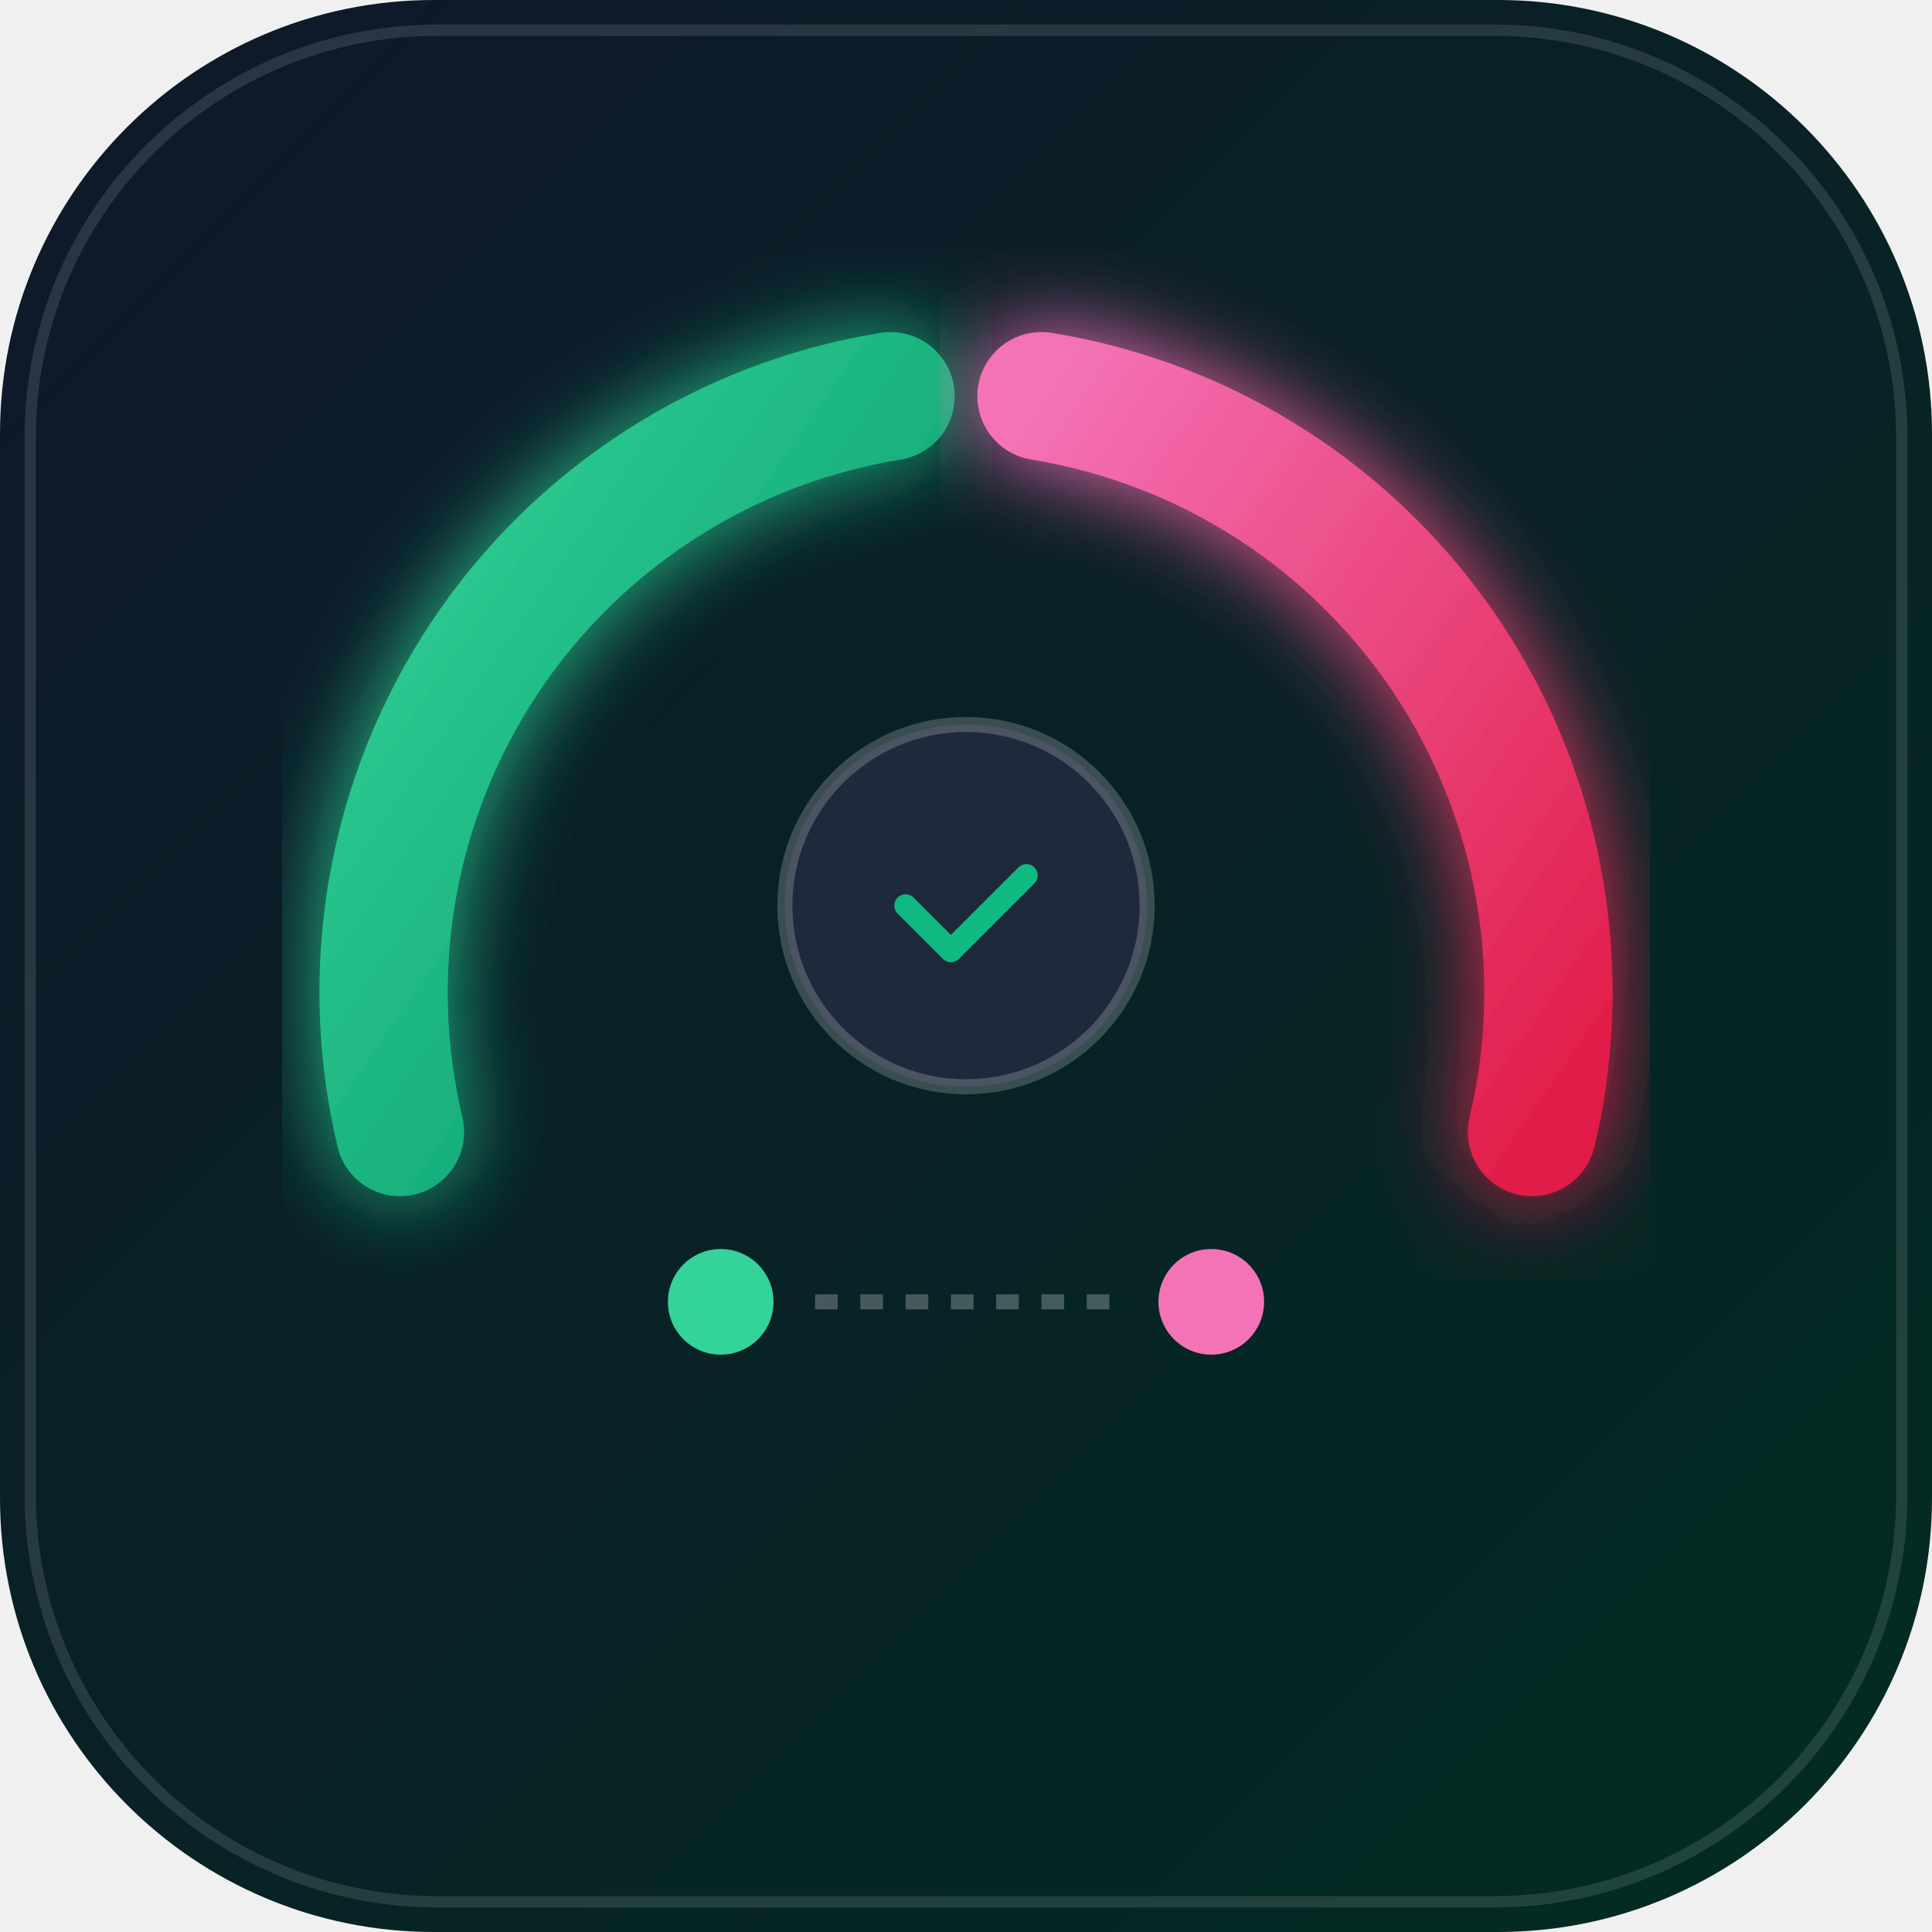
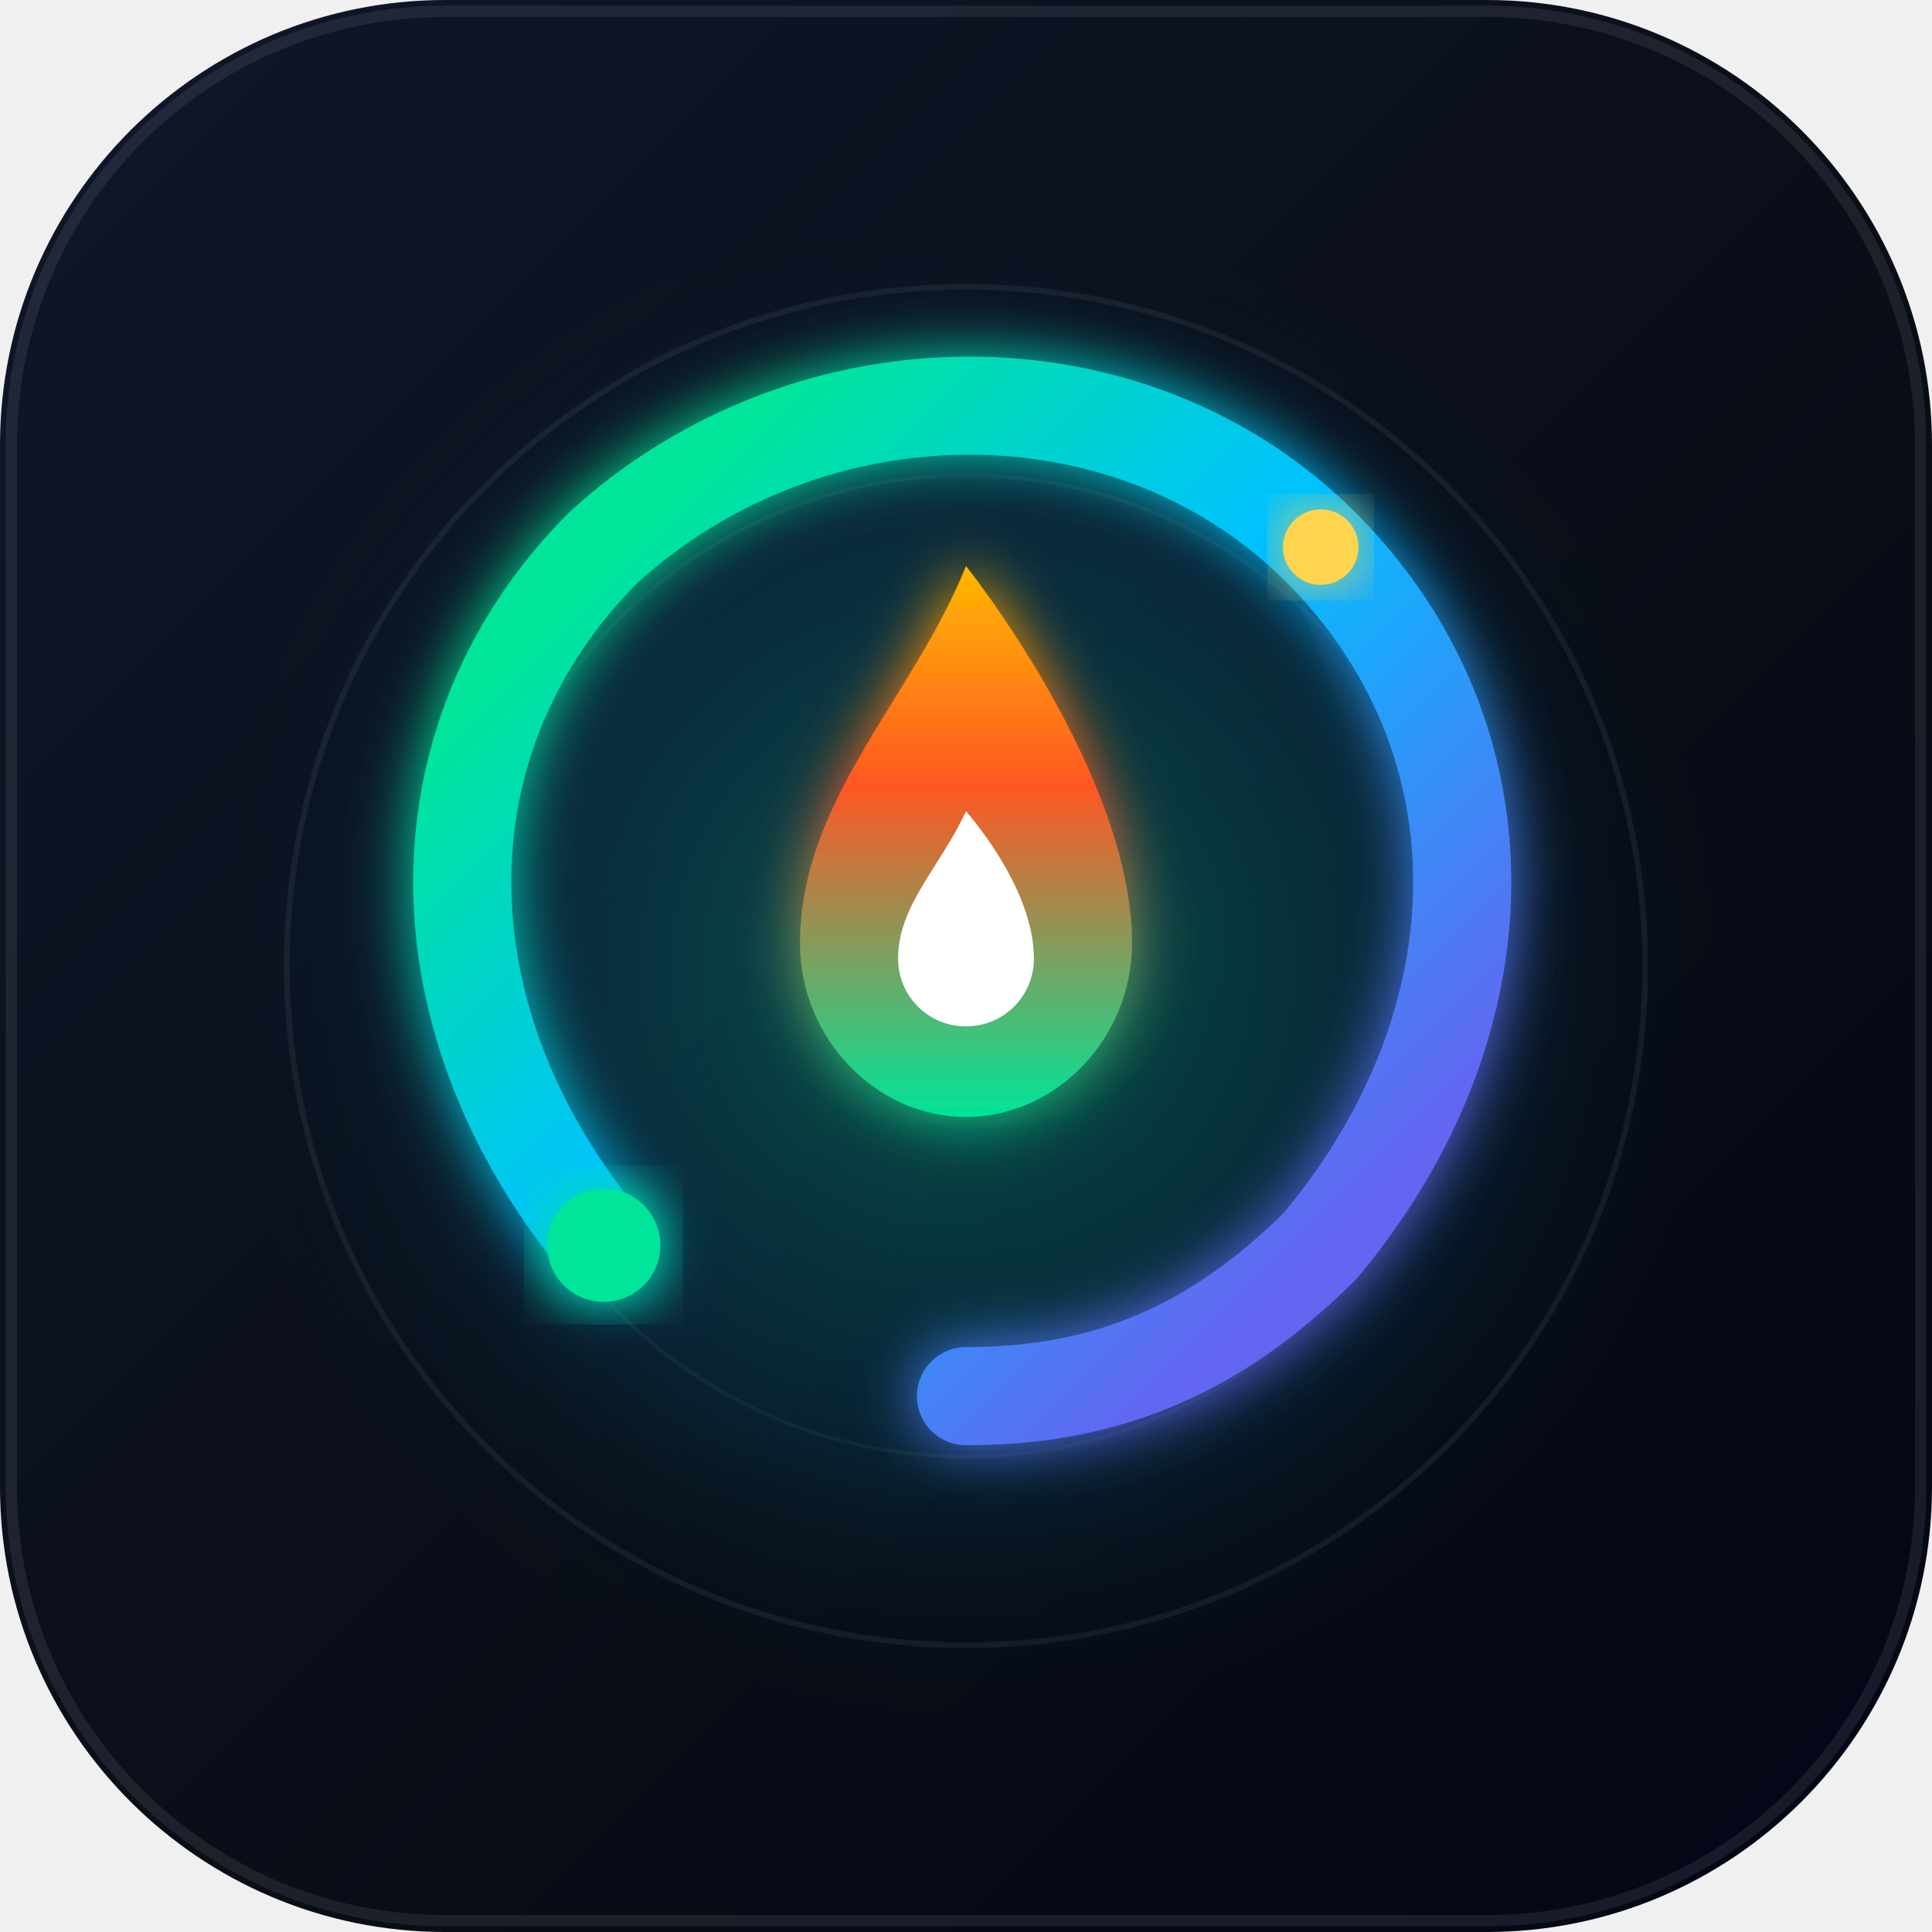
<svg xmlns="http://www.w3.org/2000/svg" viewBox="0 0 512 512" width="512" height="512">
  <defs>
    <linearGradient id="bgGrad" x1="0%" y1="0%" x2="100%" y2="100%">
-       <stop offset="0%" stop-color="#0f172a" />
-       <stop offset="100%" stop-color="#022c22" />
+       <stop offset="0%" stop-color="#0F172A" />
+       <stop offset="60%" stop-color="#090D16" />
+       <stop offset="100%" stop-color="#020617" />
    </linearGradient>
-     <linearGradient id="tealGrad" x1="0%" y1="0%" x2="100%" y2="100%">
-       <stop offset="0%" stop-color="#34d399" />
-       <stop offset="100%" stop-color="#059669" />
+     <radialGradient id="auraGrad" cx="50%" cy="50%" r="50%">
+       <stop offset="0%" stop-color="#00E599" stop-opacity="0.32" />
+       <stop offset="60%" stop-color="#00C2FF" stop-opacity="0.12" />
+       <stop offset="100%" stop-color="#000000" stop-opacity="0" />
+     </radialGradient>
+     <linearGradient id="trackGrad" x1="15%" y1="15%" x2="85%" y2="85%">
+       <stop offset="0%" stop-color="#00E599" />
+       <stop offset="45%" stop-color="#00C2FF" />
+       <stop offset="100%" stop-color="#6366F1" />
    </linearGradient>
-     <linearGradient id="coralGrad" x1="0%" y1="0%" x2="100%" y2="100%">
-       <stop offset="0%" stop-color="#f472b6" />
-       <stop offset="100%" stop-color="#e11d48" />
+     <linearGradient id="flameGrad" x1="50%" y1="0%" x2="50%" y2="100%">
+       <stop offset="0%" stop-color="#FFB800" />
+       <stop offset="40%" stop-color="#FF5722" />
+       <stop offset="100%" stop-color="#00E599" />
    </linearGradient>
-     <filter id="glow" x="-20%" y="-20%" width="140%" height="140%">
-       <feGaussianBlur stdDeviation="12" result="blur" />
+     <filter id="softGlow" x="-20%" y="-20%" width="140%" height="140%">
+       <feGaussianBlur stdDeviation="8" result="blur" />
      <feComposite in="SourceGraphic" in2="blur" operator="over" />
    </filter>
  </defs>
-   <rect width="512" height="512" rx="115" fill="url(#bgGrad)" />
-   <rect x="8" y="8" width="496" height="496" rx="108" fill="none" stroke="rgba(255,255,255,0.12)" stroke-width="3" />
-   <g transform="translate(256, 260)">
-     <path d="M -150,40 A 160,160 0 0,1 -20,-155" fill="none" stroke="url(#tealGrad)" stroke-width="34" stroke-linecap="round" filter="url(#glow)" />
-     <path d="M 20,-155 A 160,160 0 0,1 150,40" fill="none" stroke="url(#coralGrad)" stroke-width="34" stroke-linecap="round" filter="url(#glow)" />
-     <circle cx="0" cy="-20" r="48" fill="#1e293b" stroke="rgba(255,255,255,0.2)" stroke-width="4" />
-     <path d="M -16,-20 L -4,-8 L 16,-28" fill="none" stroke="#10b981" stroke-width="6" stroke-linecap="round" stroke-linejoin="round" />
-     <circle cx="-65" cy="85" r="14" fill="#34d399" />
-     <circle cx="65" cy="85" r="14" fill="#f472b6" />
-     <path d="M -40,85 L 40,85" stroke="rgba(255,255,255,0.25)" stroke-width="4" stroke-dasharray="6,6" />
-   </g>
+   <rect width="512" height="512" rx="118" fill="url(#bgGrad)" />
+   <rect x="3" y="3" width="506" height="506" rx="115" fill="none" stroke="rgba(255,255,255,0.08)" stroke-width="3" />
+   <circle cx="256" cy="256" r="210" fill="url(#auraGrad)" />
+   <circle cx="256" cy="256" r="180" fill="none" stroke="rgba(255,255,255,0.06)" stroke-width="1.5" />
+   <circle cx="256" cy="256" r="130" fill="none" stroke="rgba(255,255,255,0.04)" stroke-width="1" />
+   <path d="M 160,330 C 110,270 110,195 160,145 C 215,95 300,95 350,145 C 400,195 400,270 350,330 C 320,360 290,370 256,370" fill="none" stroke="url(#trackGrad)" stroke-width="26" stroke-linecap="round" filter="url(#softGlow)" />
+   <path d="M 256,150 C 256,150 300,205 300,250 C 300,275 280,296 256,296 C 232,296 212,275 212,250 C 212,212 242,185 256,150 Z" fill="url(#flameGrad)" filter="url(#softGlow)" />
+   <path d="M 256,215 C 256,215 274,235 274,254 C 274,264 266,272 256,272 C 246,272 238,264 238,254 C 238,240 249,230 256,215 Z" fill="#FFFFFF" />
+   <circle cx="160" cy="330" r="15" fill="#00E599" filter="url(#softGlow)" />
+   <circle cx="350" cy="145" r="10" fill="#FFD54F" filter="url(#softGlow)" />
</svg>
